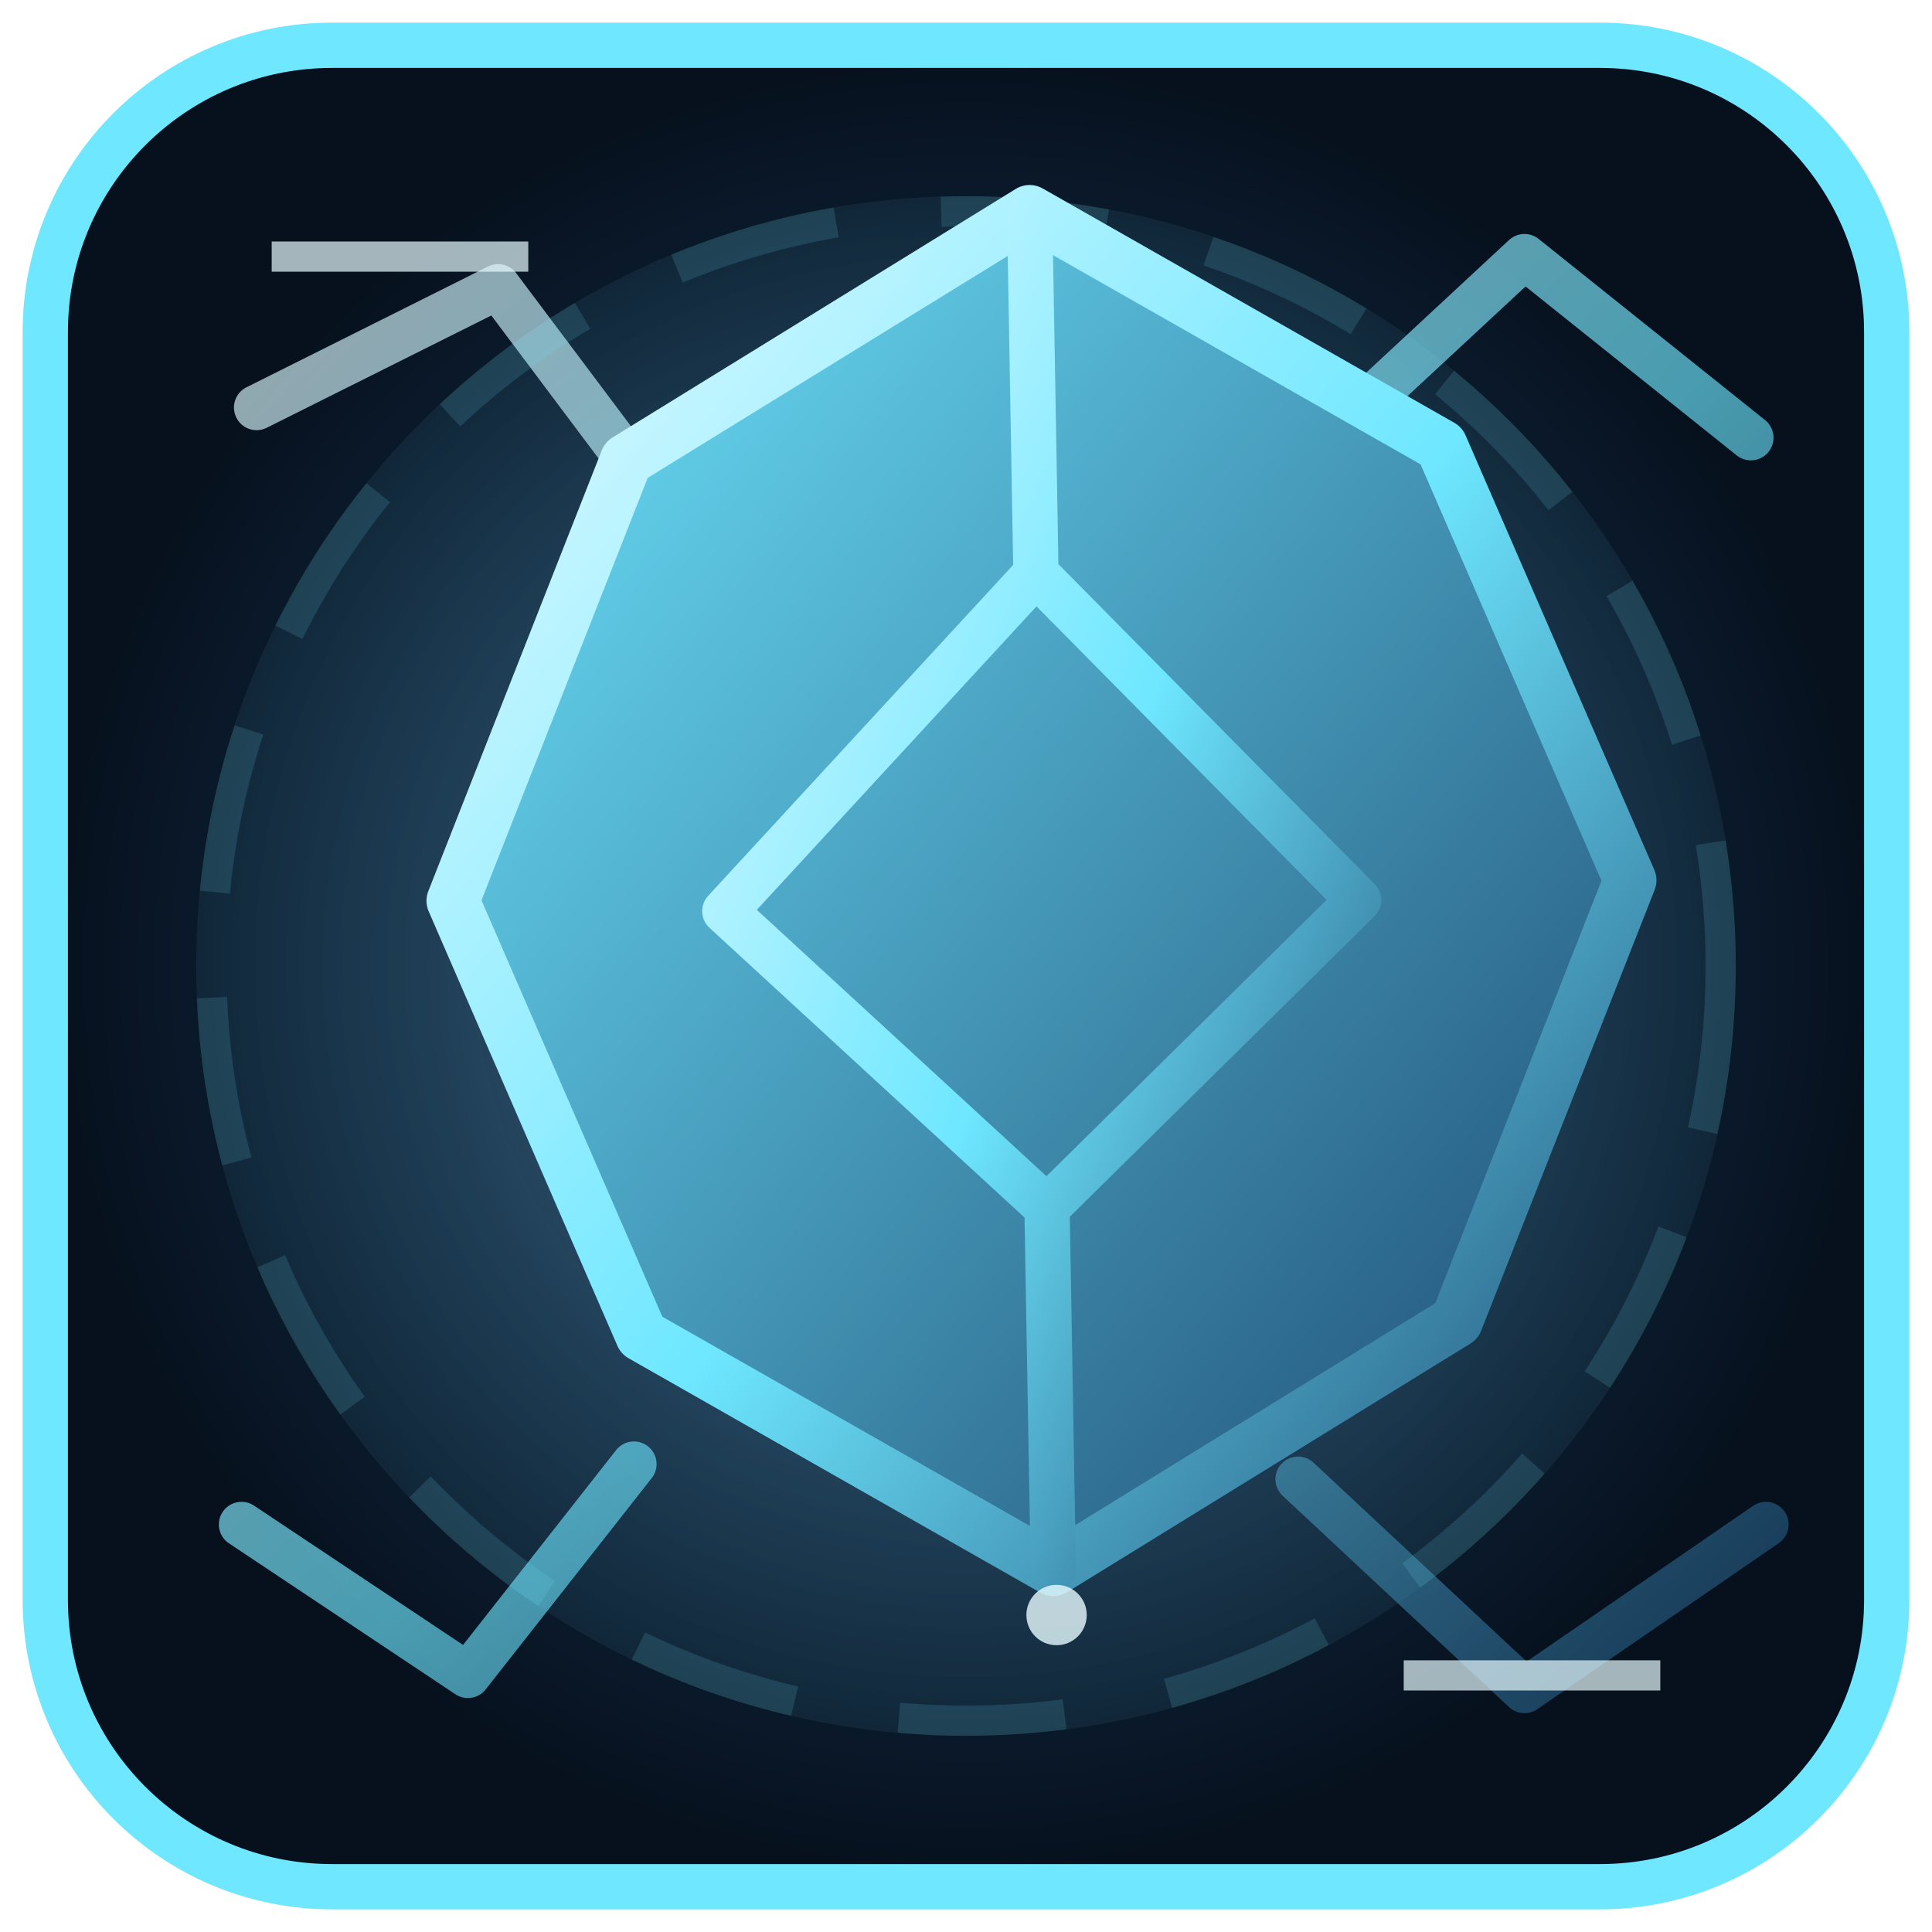
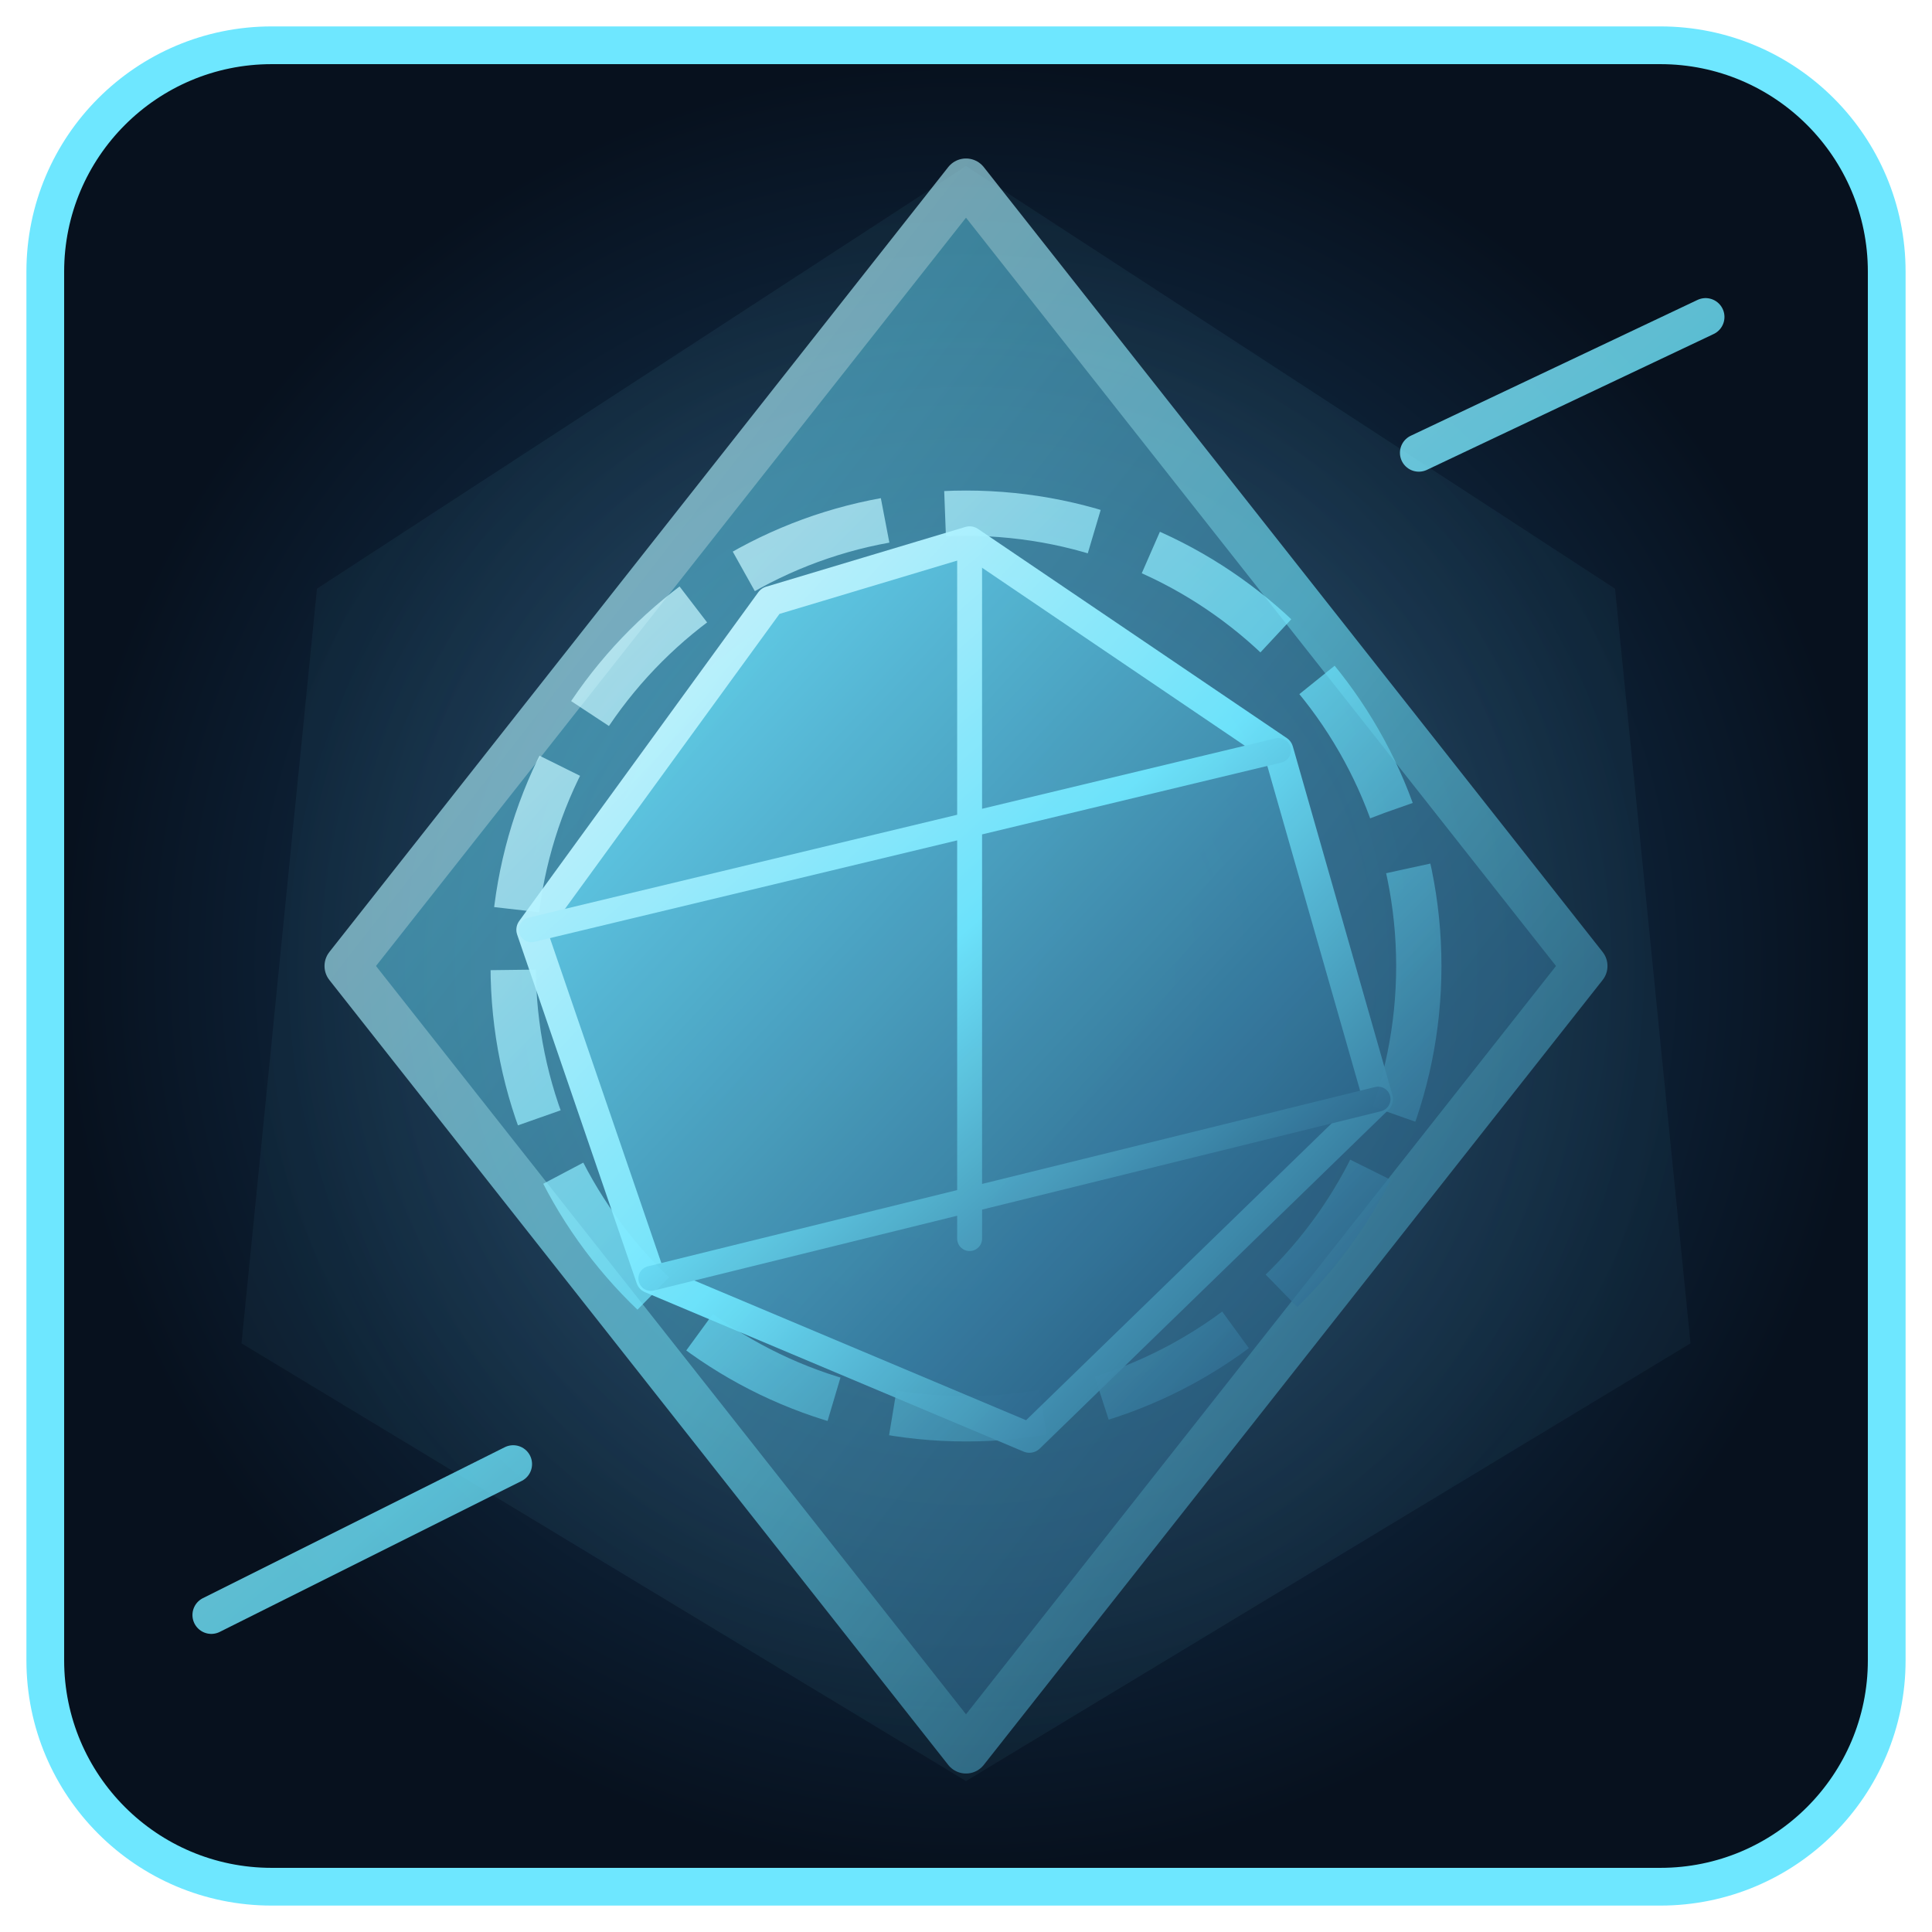
- <svg xmlns="http://www.w3.org/2000/svg" width="128" height="128" viewBox="0 0 128 128" role="img" aria-label="量子穿刺 P 量子穿透" data-skill-id="liangzicz:P">
+ <svg xmlns="http://www.w3.org/2000/svg" width="128" height="128" viewBox="0 0 128 128" role="img" aria-label="量子穿刺 P 量子穿透" data-skill-id="liangzicz:P" data-scene="passive">
  <defs>
    <radialGradient id="ground">
      <stop stop-color="#1c4770" />
      <stop offset="1" stop-color="#07111e" />
    </radialGradient>
    <linearGradient id="bright" x2="1" y2="1">
      <stop stop-color="#e7fbff" />
      <stop offset=".52" stop-color="#6ee7ff" />
      <stop offset="1" stop-color="#1c4770" />
    </linearGradient>
    <linearGradient id="metal" x2="1" y2="1">
      <stop stop-color="#6ee7ff" />
      <stop offset="1" stop-color="#1c4770" />
    </linearGradient>
    <radialGradient id="accent">
      <stop stop-color="#e7fbff" stop-opacity=".9" />
      <stop offset="1" stop-color="#6ee7ff" stop-opacity=".25" />
    </radialGradient>
  </defs>
-   <rect x="3" y="3" width="122" height="122" rx="19" fill="url(#ground)" stroke="#6ee7ff" stroke-width="3" />
-   <circle cx="64" cy="64" r="51" fill="url(#accent)" opacity=".27" />
-   <g opacity=".65">
-     <path d="M17 27 L33 19 L42 31 M87 30 L101 17 L116 29 M16 101 L31 111 L42 97 M86 98 L101 112 L117 101" fill="none" stroke="url(#bright)" stroke-width="3" stroke-linecap="round" stroke-linejoin="round" />
+   <rect x="3" y="3" width="122" height="122" rx="15" fill="url(#ground)" stroke="#6ee7ff" stroke-width="2.5" />
+   <path d="M64 11 L107 39 L112 89 L64 118 L16 89 L21 39 Z" fill="url(#accent)" opacity=".18" />
+   <g>
+     <path d="M64 12 L105 64 L64 116 L23 64 Z" fill="url(#metal)" stroke="url(#bright)" stroke-width="3" stroke-linejoin="round" opacity="0.62" />
+     <circle cx="64" cy="64" r="30" fill="none" stroke="url(#bright)" stroke-width="3" stroke-dasharray="10 4" opacity=".72" />
+     <g transform="translate(22 22) scale(.66)" opacity=".95">
+       <path d="M64 21 L95 42 L105 77 L70 111 L32 95 L20 60 L44 27 Z" fill="url(#metal)" stroke="url(#bright)" stroke-width="3" stroke-linejoin="round" opacity="1" />
+       <path d="M64 21 L64 91 M20 60 L95 42 M32 95 L105 77" fill="none" stroke="url(#bright)" stroke-width="2.5" stroke-linecap="round" stroke-linejoin="round" opacity="1" />
+     </g>
+     <path d="M14 107 L34 97 M94 30 L113 21" fill="none" stroke="url(#bright)" stroke-width="2.5" stroke-linecap="round" stroke-linejoin="round" opacity="0.8" />
  </g>
-   <g opacity=".78">
-     <circle cx="64" cy="64" r="50" fill="none" stroke="url(#accent)" stroke-width="2" stroke-dasharray="11 7" opacity=".7" />
-   </g>
-   <g transform="translate(5 -5) rotate(-1 64 64)">
-     <path d="M64 19 L91 35 L103 64 L91 93 L64 109 L37 93 L25 64 L37 35 Z" fill="url(#metal)" stroke="url(#bright)" stroke-width="3.5" stroke-linejoin="round" />
-     <path d="M43 65 L64 43 L85 65 L64 85 Z M64 19 L64 43 M64 85 L64 109" fill="none" stroke="url(#bright)" stroke-width="3" stroke-linecap="round" stroke-linejoin="round" />
-   </g>
-   <g>
-     <circle cx="98" cy="38" r="0" fill="#e7fbff" opacity=".8" />
-     <circle cx="70" cy="107" r="2" fill="#e7fbff" opacity=".8" />
-     <circle cx="24" cy="49" r="0" fill="#e7fbff" opacity=".8" />
-   </g>
-   <path d="M18 17 L35 17 M93 111 L110 111" stroke="#e7fbff" stroke-width="2" opacity=".7" />
</svg>
